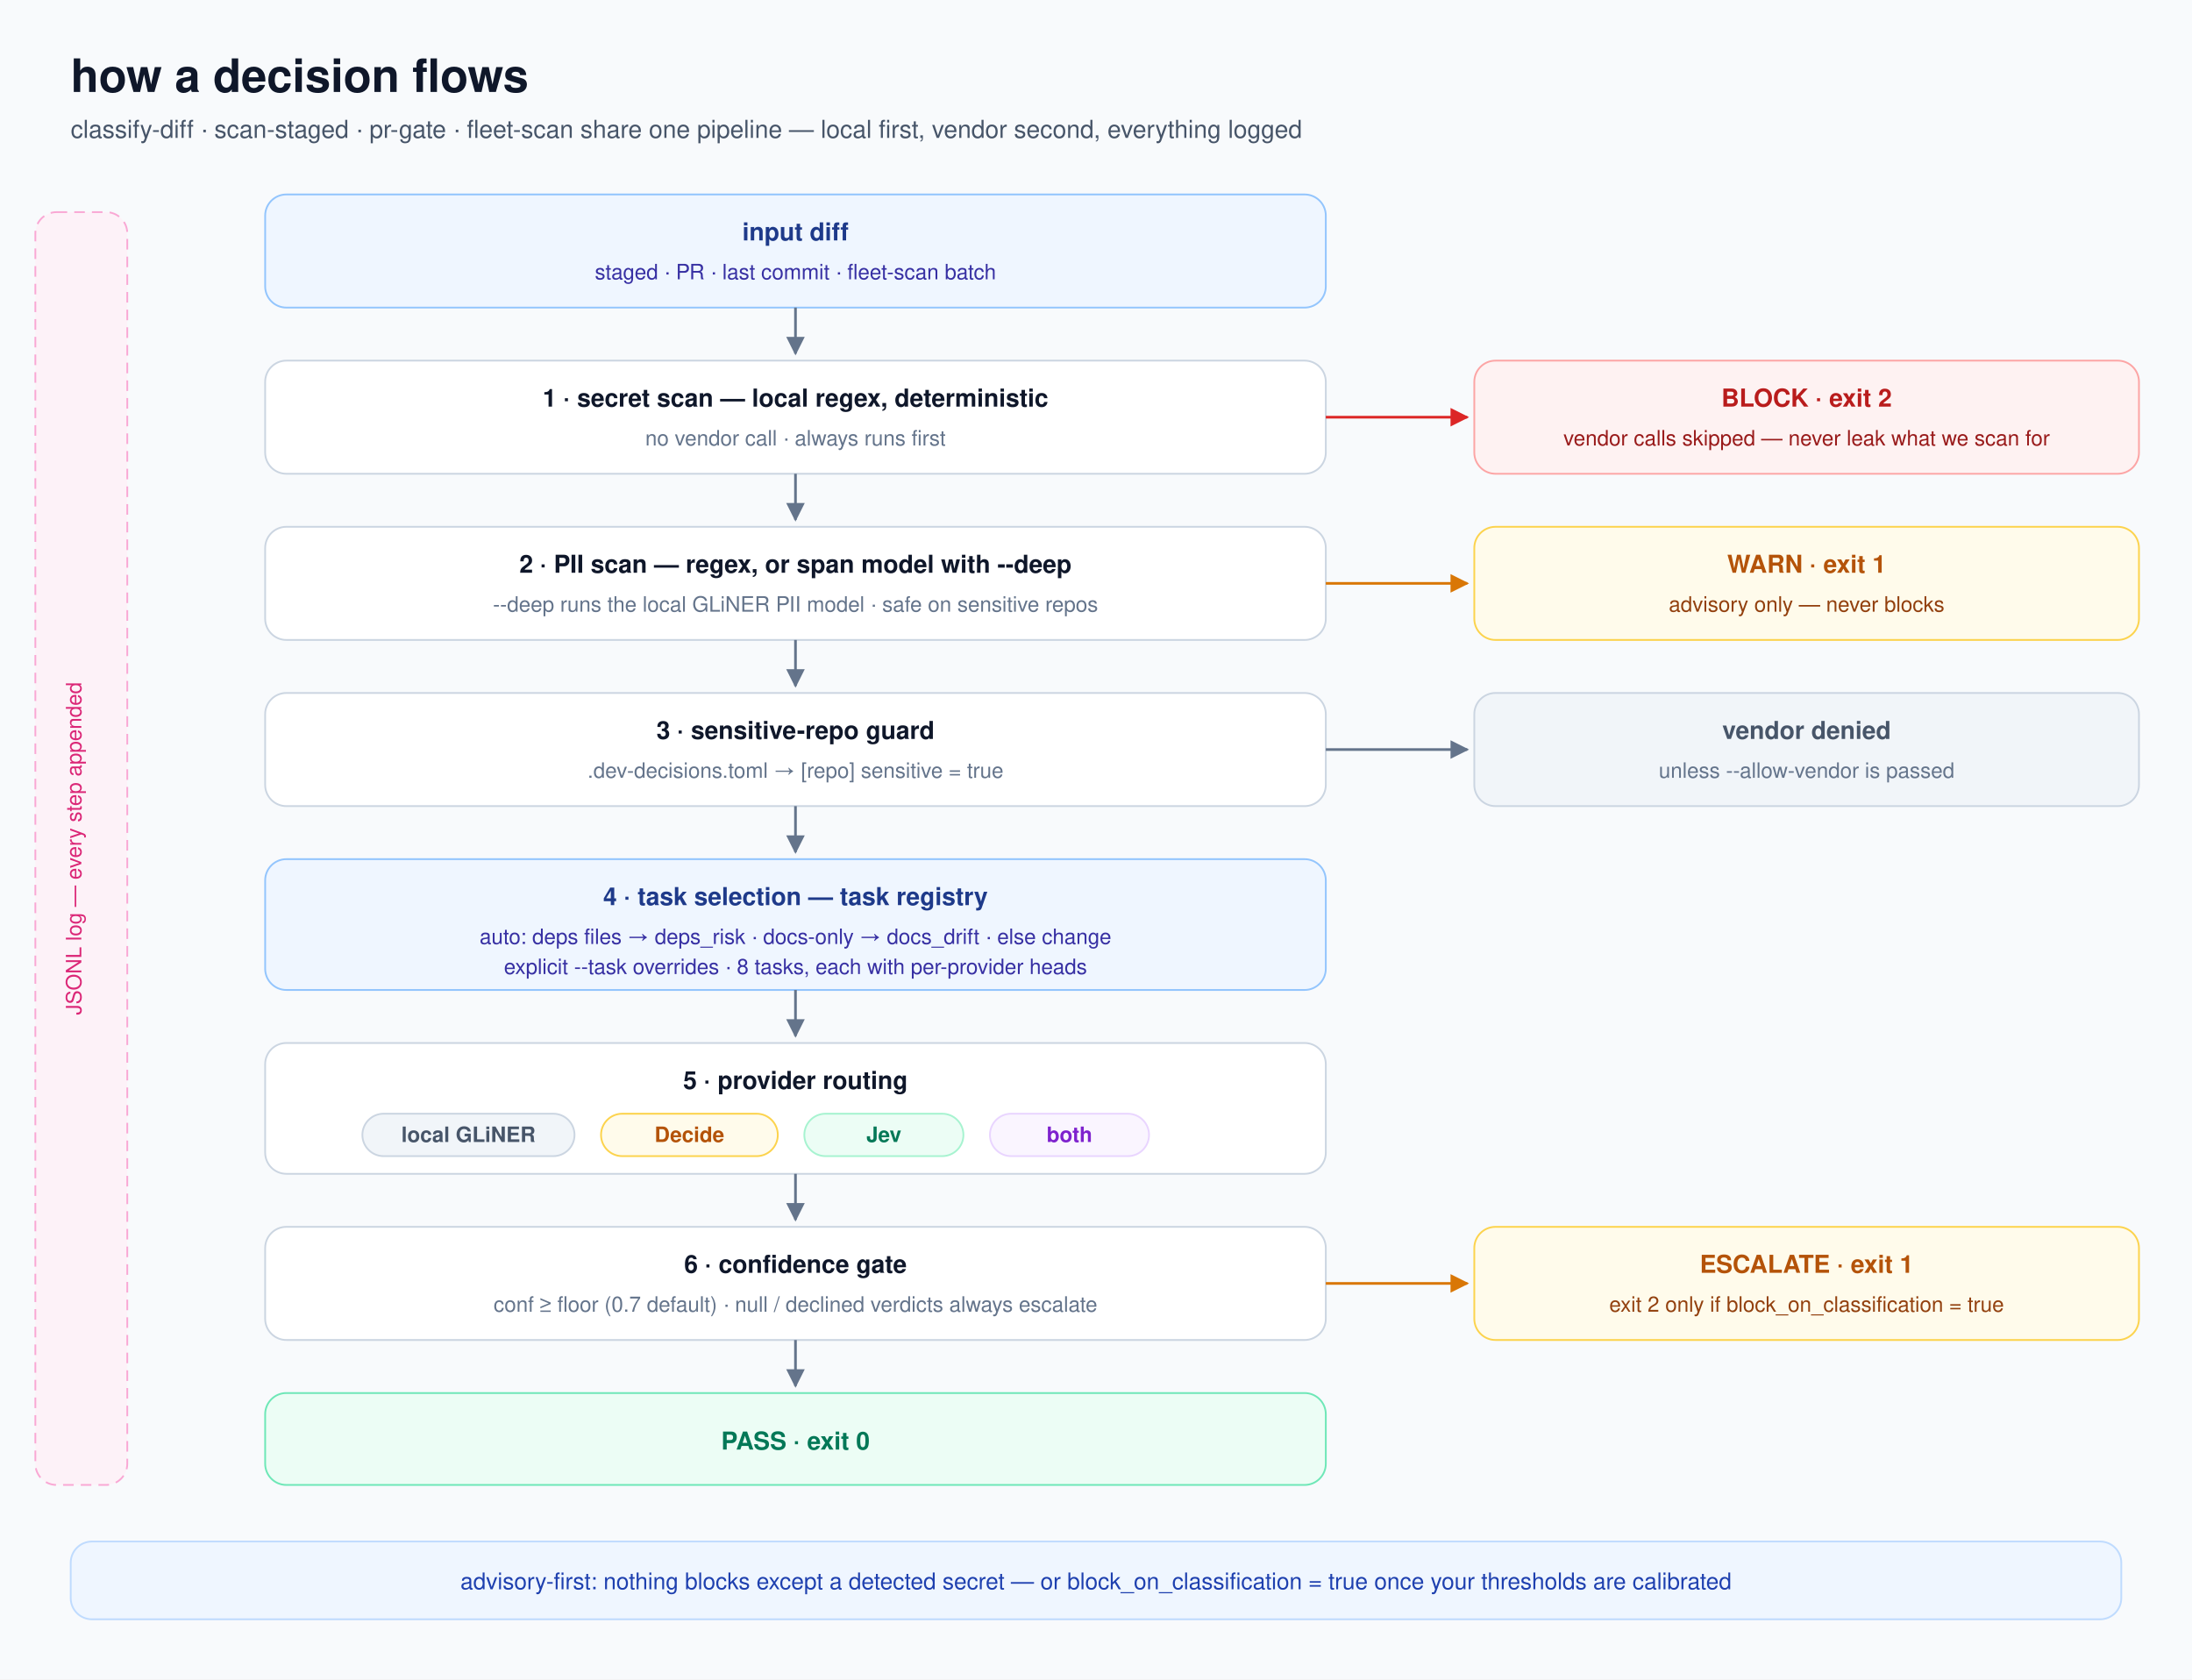
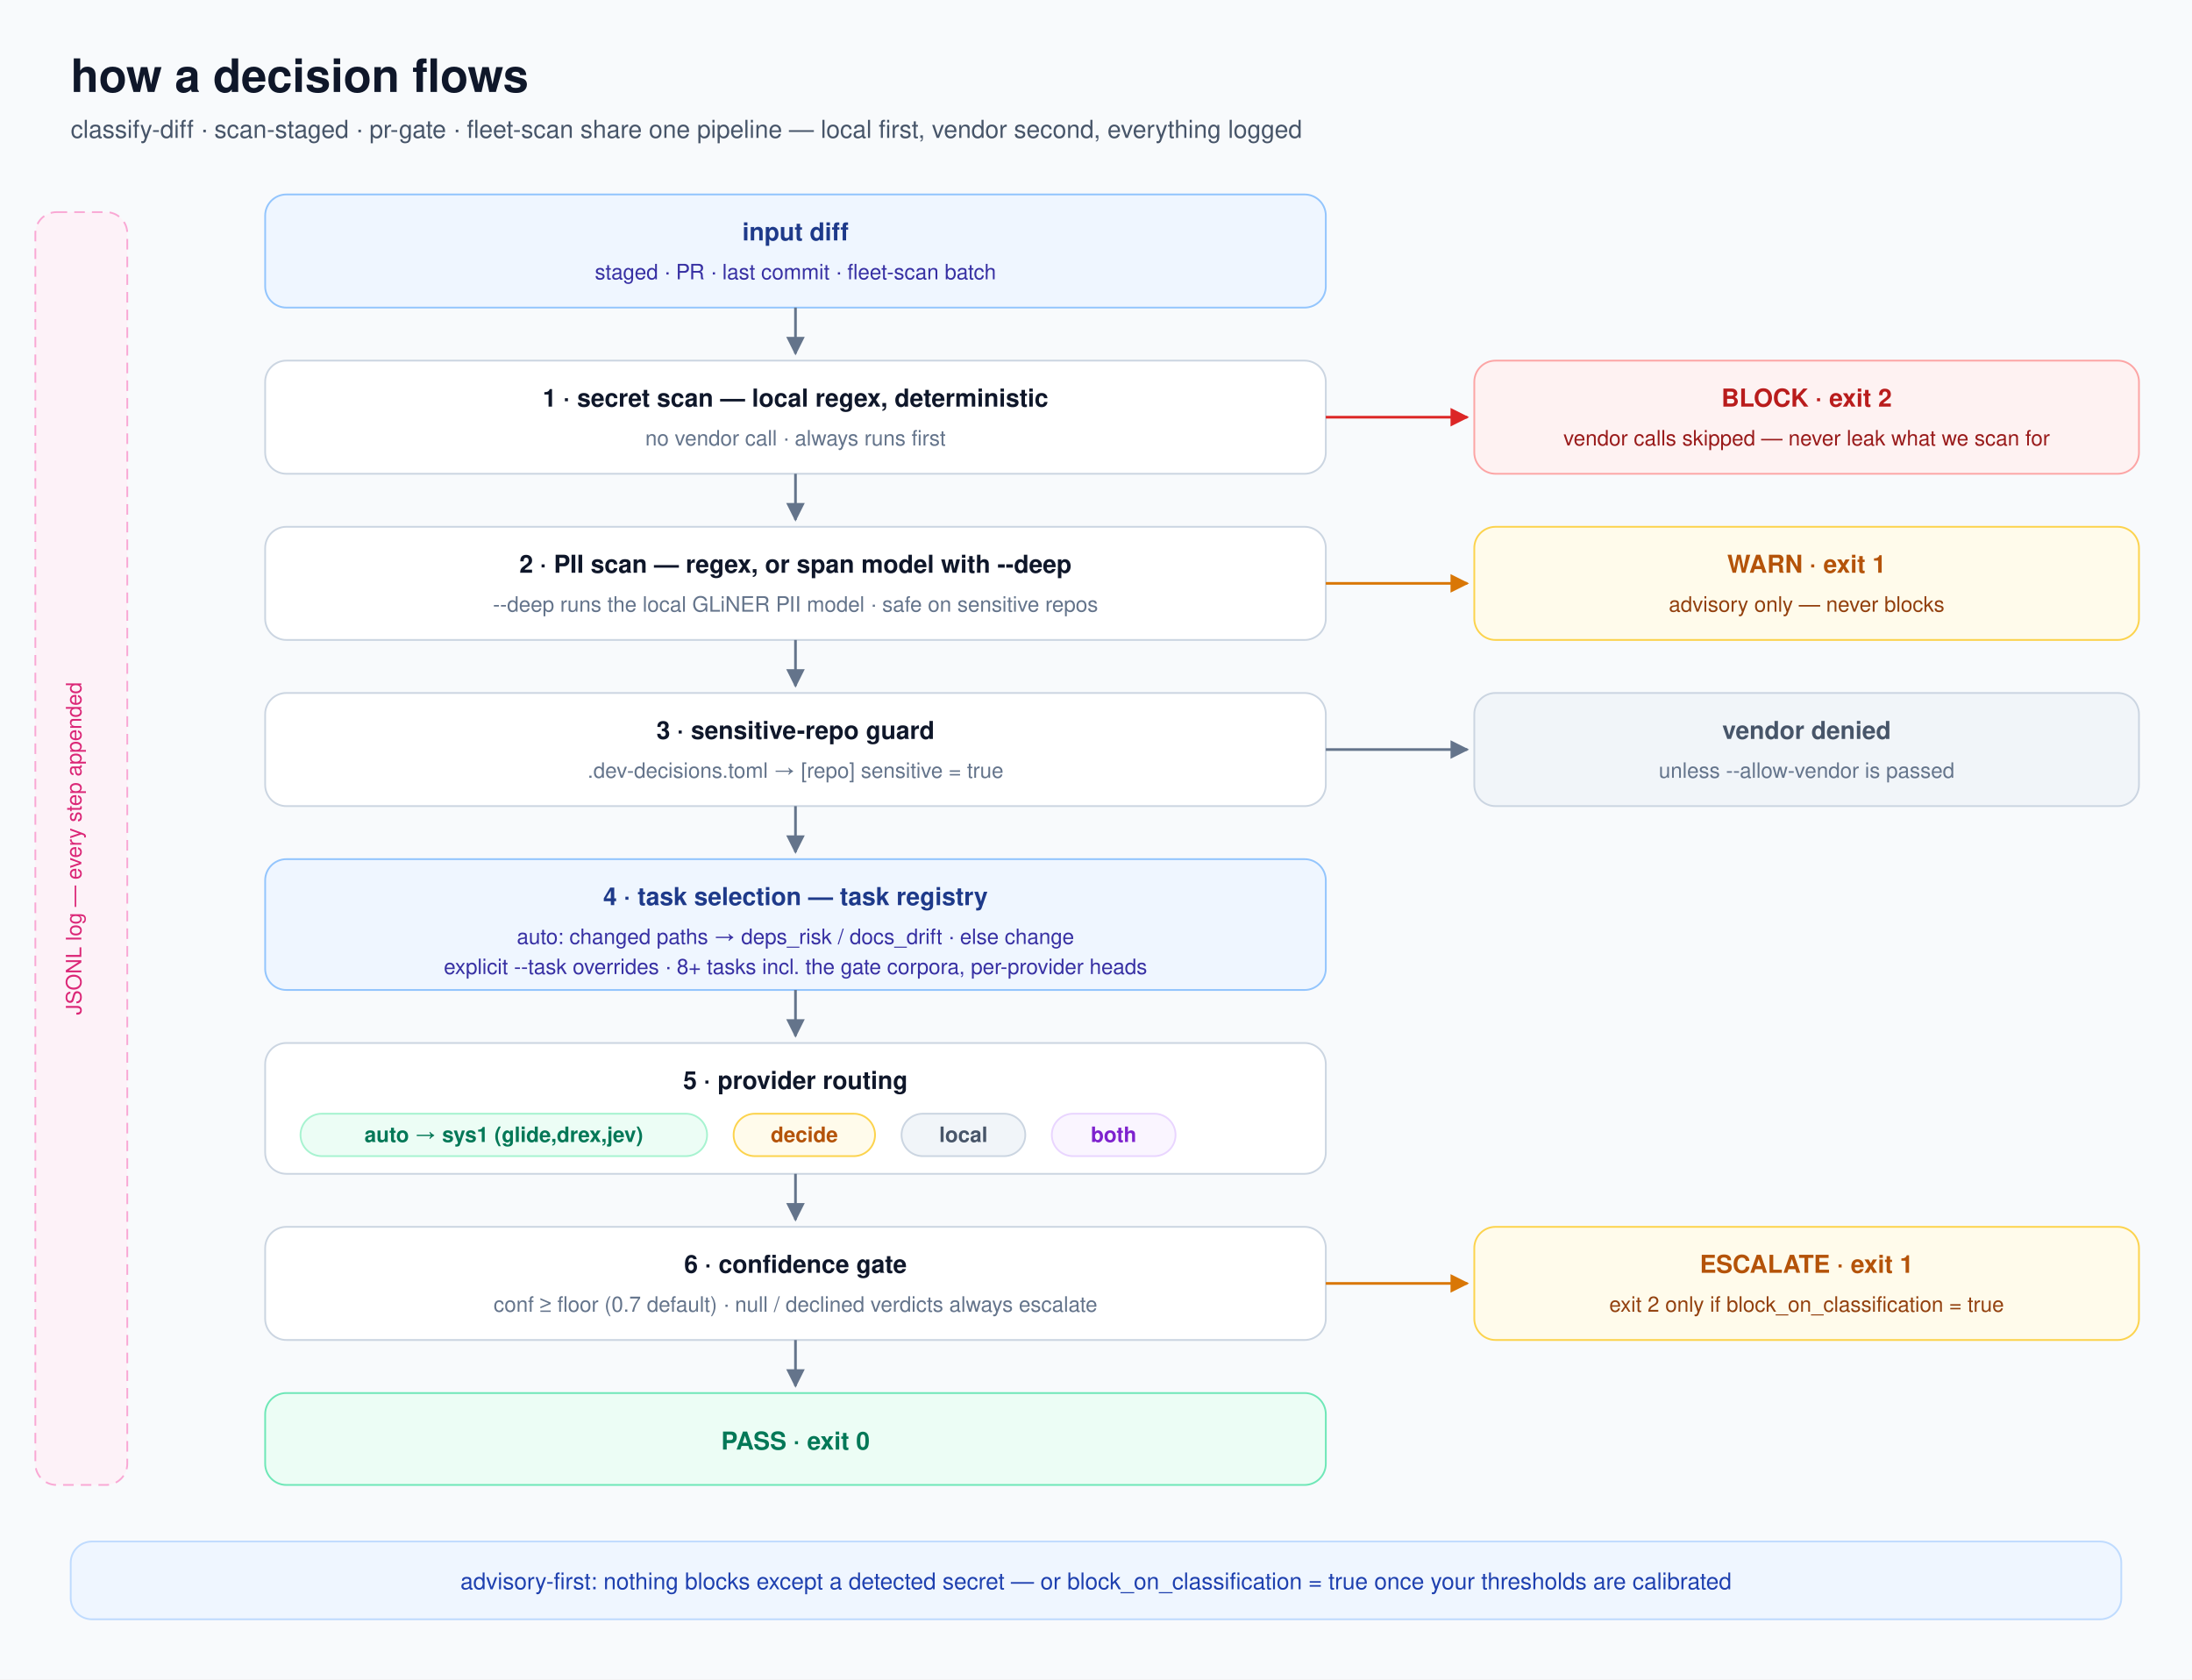
<svg xmlns="http://www.w3.org/2000/svg" viewBox="0 0 1240 950" font-family="-apple-system, 'Segoe UI', Helvetica, Arial, sans-serif">
  <defs>
    <marker id="arr" viewBox="0 0 10 10" refX="9" refY="5" markerWidth="7" markerHeight="7" orient="auto-start-reverse">
      <path d="M 0 0 L 10 5 L 0 10 z" fill="#64748b" />
    </marker>
    <marker id="arrRed" viewBox="0 0 10 10" refX="9" refY="5" markerWidth="7" markerHeight="7" orient="auto-start-reverse">
      <path d="M 0 0 L 10 5 L 0 10 z" fill="#dc2626" />
    </marker>
    <marker id="arrAmber" viewBox="0 0 10 10" refX="9" refY="5" markerWidth="7" markerHeight="7" orient="auto-start-reverse">
      <path d="M 0 0 L 10 5 L 0 10 z" fill="#d97706" />
    </marker>
  </defs>
  <rect width="1240" height="950" fill="#f8fafc" />
  <text x="40" y="52" font-size="26" font-weight="700" fill="#0f172a">how a decision flows</text>
  <text x="40" y="78" font-size="14" fill="#475569">classify-diff · scan-staged · pr-gate · fleet-scan share one pipeline — local first, vendor second, everything logged</text>
  <rect x="20" y="120" width="52" height="720" rx="12" fill="#fdf2f8" stroke="#f9a8d4" stroke-dasharray="6 4" />
  <text transform="rotate(-90 46 480)" x="46" y="480" text-anchor="middle" font-size="12" fill="#db2777">JSONL log — every step appended</text>
  <rect x="150" y="110" width="600" height="64" rx="12" fill="#eff6ff" stroke="#93c5fd" />
  <text x="450" y="136" text-anchor="middle" font-size="14" font-weight="700" fill="#1e3a8a">input diff</text>
  <text x="450" y="158" text-anchor="middle" font-size="12" fill="#3730a3">staged · PR · last commit · fleet-scan batch</text>
  <line x1="450" y1="174" x2="450" y2="200" stroke="#64748b" stroke-width="1.5" marker-end="url(#arr)" />
  <rect x="150" y="204" width="600" height="64" rx="12" fill="#ffffff" stroke="#cbd5e1" />
  <text x="450" y="230" text-anchor="middle" font-size="14" font-weight="700" fill="#0f172a">1 · secret scan — local regex, deterministic</text>
  <text x="450" y="252" text-anchor="middle" font-size="12" fill="#64748b">no vendor call · always runs first</text>
  <line x1="750" y1="236" x2="830" y2="236" stroke="#dc2626" stroke-width="1.5" marker-end="url(#arrRed)" />
  <rect x="834" y="204" width="376" height="64" rx="12" fill="#fef2f2" stroke="#fca5a5" />
  <text x="1022" y="230" text-anchor="middle" font-size="14" font-weight="700" fill="#b91c1c">BLOCK · exit 2</text>
  <text x="1022" y="252" text-anchor="middle" font-size="12" fill="#991b1b">vendor calls skipped — never leak what we scan for</text>
  <line x1="450" y1="268" x2="450" y2="294" stroke="#64748b" stroke-width="1.5" marker-end="url(#arr)" />
  <rect x="150" y="298" width="600" height="64" rx="12" fill="#ffffff" stroke="#cbd5e1" />
  <text x="450" y="324" text-anchor="middle" font-size="14" font-weight="700" fill="#0f172a">2 · PII scan — regex, or span model with --deep</text>
  <text x="450" y="346" text-anchor="middle" font-size="12" fill="#64748b">--deep runs the local GLiNER PII model · safe on sensitive repos</text>
  <line x1="750" y1="330" x2="830" y2="330" stroke="#d97706" stroke-width="1.5" marker-end="url(#arrAmber)" />
  <rect x="834" y="298" width="376" height="64" rx="12" fill="#fffbeb" stroke="#fcd34d" />
  <text x="1022" y="324" text-anchor="middle" font-size="14" font-weight="700" fill="#b45309">WARN · exit 1</text>
  <text x="1022" y="346" text-anchor="middle" font-size="12" fill="#92400e">advisory only — never blocks</text>
  <line x1="450" y1="362" x2="450" y2="388" stroke="#64748b" stroke-width="1.5" marker-end="url(#arr)" />
  <rect x="150" y="392" width="600" height="64" rx="12" fill="#ffffff" stroke="#cbd5e1" />
  <text x="450" y="418" text-anchor="middle" font-size="14" font-weight="700" fill="#0f172a">3 · sensitive-repo guard</text>
  <text x="450" y="440" text-anchor="middle" font-size="12" fill="#64748b">.dev-decisions.toml → [repo] sensitive = true</text>
  <line x1="750" y1="424" x2="830" y2="424" stroke="#64748b" stroke-width="1.5" marker-end="url(#arr)" />
  <rect x="834" y="392" width="376" height="64" rx="12" fill="#f1f5f9" stroke="#cbd5e1" />
  <text x="1022" y="418" text-anchor="middle" font-size="14" font-weight="700" fill="#475569">vendor denied</text>
  <text x="1022" y="440" text-anchor="middle" font-size="12" fill="#64748b">unless --allow-vendor is passed</text>
  <line x1="450" y1="456" x2="450" y2="482" stroke="#64748b" stroke-width="1.5" marker-end="url(#arr)" />
  <rect x="150" y="486" width="600" height="74" rx="12" fill="#eff6ff" stroke="#93c5fd" />
  <text x="450" y="512" text-anchor="middle" font-size="14" font-weight="700" fill="#1e3a8a">4 · task selection — task registry</text>
-   <text x="450" y="534" text-anchor="middle" font-size="12" fill="#3730a3">auto: deps files → deps_risk · docs-only → docs_drift · else change</text>
-   <text x="450" y="551" text-anchor="middle" font-size="12" fill="#3730a3">explicit --task overrides · 8 tasks, each with per-provider heads</text>
+   <text x="450" y="534" text-anchor="middle" font-size="12" fill="#3730a3">auto: changed paths → deps_risk / docs_drift · else change</text>
+   <text x="450" y="551" text-anchor="middle" font-size="12" fill="#3730a3">explicit --task overrides · 8+ tasks incl. the gate corpora, per-provider heads</text>
  <line x1="450" y1="560" x2="450" y2="586" stroke="#64748b" stroke-width="1.5" marker-end="url(#arr)" />
  <rect x="150" y="590" width="600" height="74" rx="12" fill="#ffffff" stroke="#cbd5e1" />
  <text x="450" y="616" text-anchor="middle" font-size="14" font-weight="700" fill="#0f172a">5 · provider routing</text>
  <g font-size="12" font-weight="600">
-     <rect x="205" y="630" width="120" height="24" rx="12" fill="#f1f5f9" stroke="#cbd5e1" />
-     <text x="265" y="646" text-anchor="middle" fill="#475569">local GLiNER</text>
-     <rect x="340" y="630" width="100" height="24" rx="12" fill="#fffbeb" stroke="#fcd34d" />
-     <text x="390" y="646" text-anchor="middle" fill="#b45309">Decide</text>
-     <rect x="455" y="630" width="90" height="24" rx="12" fill="#ecfdf5" stroke="#a7f3d0" />
-     <text x="500" y="646" text-anchor="middle" fill="#047857">Jev</text>
-     <rect x="560" y="630" width="90" height="24" rx="12" fill="#faf5ff" stroke="#e9d5ff" />
-     <text x="605" y="646" text-anchor="middle" fill="#7e22ce">both</text>
+     <rect x="170" y="630" width="230" height="24" rx="12" fill="#ecfdf5" stroke="#a7f3d0" />
+     <text x="285" y="646" text-anchor="middle" fill="#047857">auto → sys1 (glide,drex,jev)</text>
+     <rect x="415" y="630" width="80" height="24" rx="12" fill="#fffbeb" stroke="#fcd34d" />
+     <text x="455" y="646" text-anchor="middle" fill="#b45309">decide</text>
+     <rect x="510" y="630" width="70" height="24" rx="12" fill="#f1f5f9" stroke="#cbd5e1" />
+     <text x="545" y="646" text-anchor="middle" fill="#475569">local</text>
+     <rect x="595" y="630" width="70" height="24" rx="12" fill="#faf5ff" stroke="#e9d5ff" />
+     <text x="630" y="646" text-anchor="middle" fill="#7e22ce">both</text>
  </g>
  <line x1="450" y1="664" x2="450" y2="690" stroke="#64748b" stroke-width="1.5" marker-end="url(#arr)" />
  <rect x="150" y="694" width="600" height="64" rx="12" fill="#ffffff" stroke="#cbd5e1" />
  <text x="450" y="720" text-anchor="middle" font-size="14" font-weight="700" fill="#0f172a">6 · confidence gate</text>
  <text x="450" y="742" text-anchor="middle" font-size="12" fill="#64748b">conf ≥ floor (0.7 default) · null / declined verdicts always escalate</text>
  <line x1="750" y1="726" x2="830" y2="726" stroke="#d97706" stroke-width="1.5" marker-end="url(#arrAmber)" />
  <rect x="834" y="694" width="376" height="64" rx="12" fill="#fffbeb" stroke="#fcd34d" />
  <text x="1022" y="720" text-anchor="middle" font-size="14" font-weight="700" fill="#b45309">ESCALATE · exit 1</text>
  <text x="1022" y="742" text-anchor="middle" font-size="12" fill="#92400e">exit 2 only if block_on_classification = true</text>
  <line x1="450" y1="758" x2="450" y2="784" stroke="#64748b" stroke-width="1.5" marker-end="url(#arr)" />
  <rect x="150" y="788" width="600" height="52" rx="12" fill="#ecfdf5" stroke="#6ee7b7" />
  <text x="450" y="820" text-anchor="middle" font-size="14" font-weight="700" fill="#047857">PASS · exit 0</text>
  <rect x="40" y="872" width="1160" height="44" rx="12" fill="#eff6ff" stroke="#bfdbfe" />
  <text x="620" y="899" text-anchor="middle" font-size="13" fill="#1e40af">advisory-first: nothing blocks except a detected secret — or block_on_classification = true once your thresholds are calibrated</text>
</svg>
